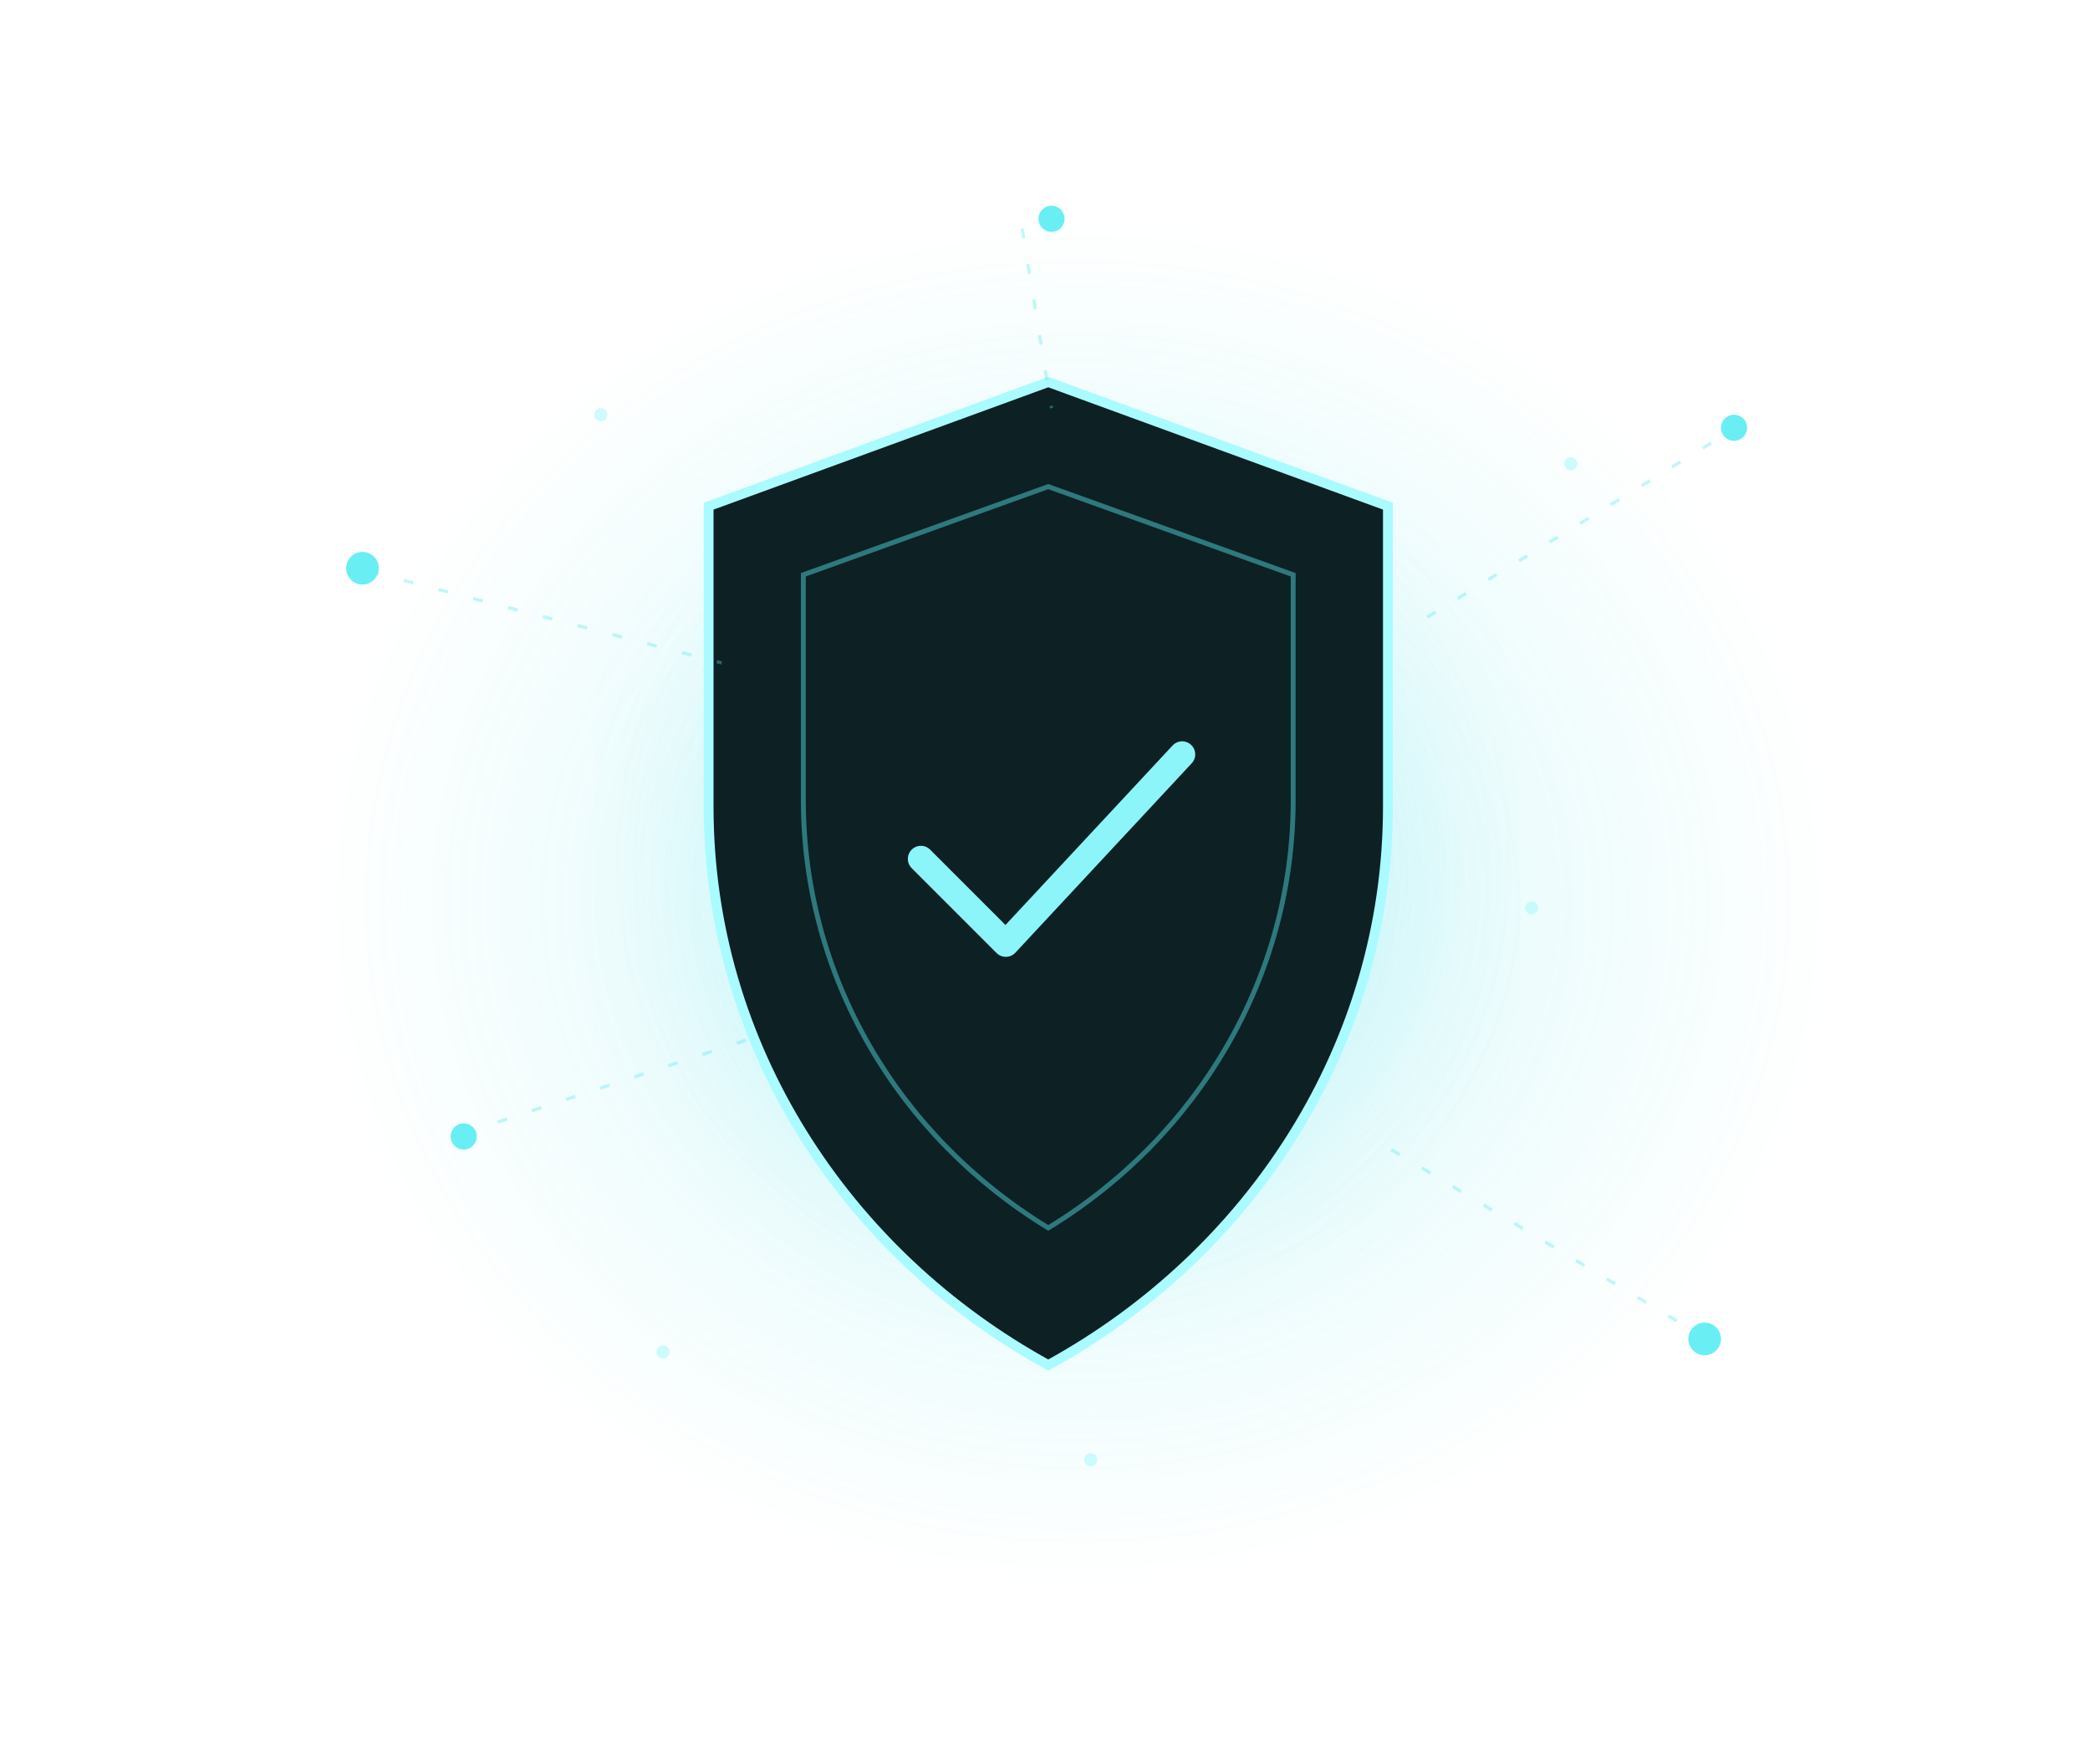
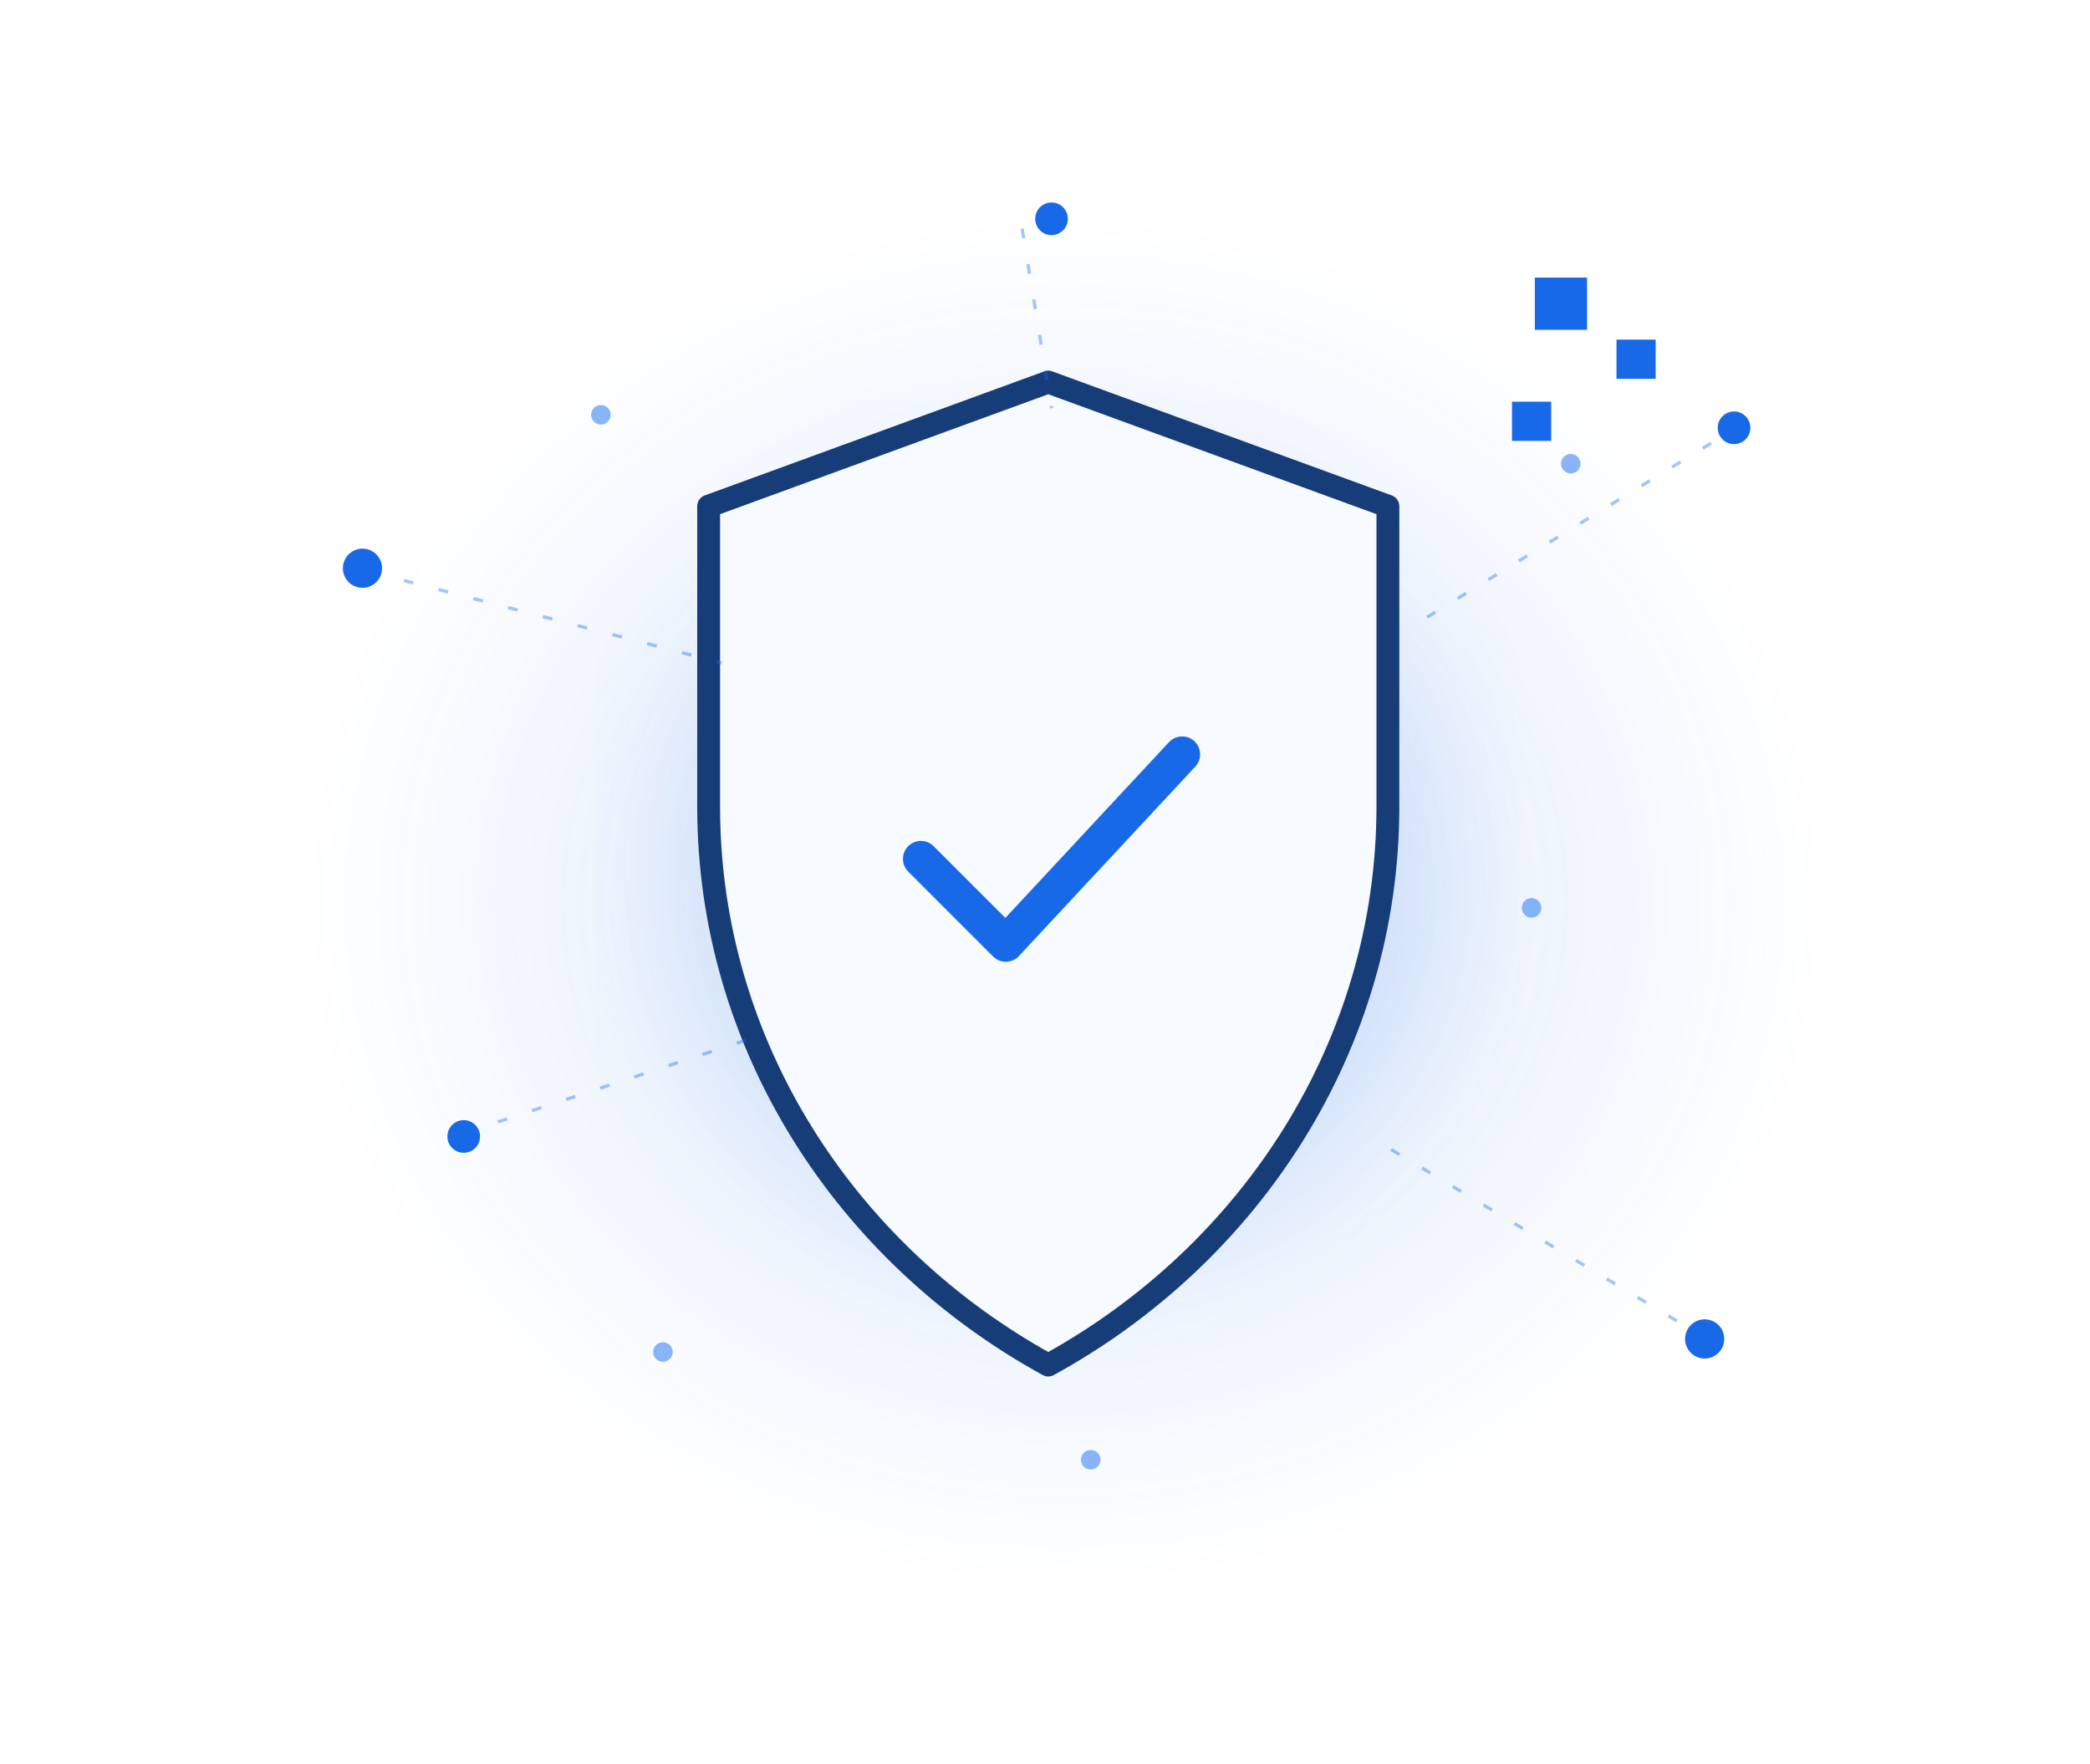
<svg xmlns="http://www.w3.org/2000/svg" viewBox="0 0 640 540" fill="none">
  <defs>
-     <radialGradient id="g">
-       <stop stop-color="#35dce6" stop-opacity=".22" />
-       <stop offset="1" stop-color="#35dce6" stop-opacity="0" />
+     <radialGradient id="glow">
+       <stop stop-color="#1769E8" stop-opacity=".18" />
+       <stop offset="1" stop-color="#1769E8" stop-opacity="0" />
    </radialGradient>
-     <linearGradient id="s" x1="250" y1="120" x2="410" y2="410">
-       <stop stop-color="#a9fbff" />
-       <stop offset="1" stop-color="#22c6d1" />
+     <linearGradient id="shield" x1="220" y1="120" x2="420" y2="430">
+       <stop stop-color="#173D78" />
+       <stop offset="1" stop-color="#102A52" />
    </linearGradient>
-     <filter id="b">
-       <feGaussianBlur stdDeviation="18" />
+     <filter id="blur">
+       <feGaussianBlur stdDeviation="19" />
    </filter>
  </defs>
-   <ellipse cx="330" cy="276" rx="230" ry="210" fill="url(#g)" />
-   <circle cx="324" cy="264" r="118" fill="#32dce6" opacity=".1" filter="url(#b)" />
-   <path d="M321 117 425 155v92c0 73-42 137-104 171-62-34-104-98-104-171v-92l104-38Z" fill="#0d2023" stroke="url(#s)" stroke-width="3" />
-   <path d="M321 149 396 176v69c0 54-29 103-75 131-46-28-75-77-75-131v-69l75-27Z" stroke="#56e4ed" stroke-opacity=".45" stroke-width="1.5" />
-   <path d="m282 263 26 26 54-58" stroke="#8cf5fa" stroke-width="8" stroke-linecap="round" stroke-linejoin="round" />
-   <g stroke="#56e4ed" stroke-opacity=".35" stroke-dasharray="3 8">
-     <path d="M113 175 221 203M437 189l93-57M142 347l94-31M426 352l95 57M313 70l9 55" />
+   <ellipse cx="326" cy="276" rx="230" ry="210" fill="url(#glow)" />
+   <circle cx="324" cy="264" r="118" fill="#1769E8" opacity=".12" filter="url(#blur)" />
+   <path d="m321 117 104 38v92c0 73-42 137-104 171-62-34-104-98-104-171v-92l104-38Z" fill="#F7FAFF" stroke="url(#shield)" stroke-width="7" stroke-linejoin="round" />
+   <path d="m282 263 26 26 54-58" stroke="#1769E8" stroke-width="11" stroke-linecap="round" stroke-linejoin="round" />
+   <g stroke="#1769E8" stroke-opacity=".38" stroke-dasharray="3 8">
+     <path d="m113 175 108 28m216-14 93-57m-388 215 94-31m190 36 95 57M313 70l9 55" />
  </g>
-   <g fill="#69eef4">
-     <circle cx="111" cy="174" r="5" />
-     <circle cx="531" cy="131" r="4" />
-     <circle cx="142" cy="348" r="4" />
-     <circle cx="522" cy="410" r="5" />
-     <circle cx="322" cy="67" r="4" />
+   <g fill="#1769E8">
+     <circle cx="111" cy="174" r="6" />
+     <circle cx="531" cy="131" r="5" />
+     <circle cx="142" cy="348" r="5" />
+     <circle cx="522" cy="410" r="6" />
+     <circle cx="322" cy="67" r="5" />
+     <path d="M470 85h16v16h-16zm25 19h12v12h-12zm-32 19h12v12h-12z" />
  </g>
-   <g fill="#a7f7fa" opacity=".55">
-     <circle cx="184" cy="127" r="2" />
-     <circle cx="469" cy="278" r="2" />
-     <circle cx="203" cy="414" r="2" />
-     <circle cx="481" cy="142" r="2" />
-     <circle cx="334" cy="447" r="2" />
+   <g fill="#4C8FF5" opacity=".65">
+     <circle cx="184" cy="127" r="3" />
+     <circle cx="469" cy="278" r="3" />
+     <circle cx="203" cy="414" r="3" />
+     <circle cx="481" cy="142" r="3" />
+     <circle cx="334" cy="447" r="3" />
  </g>
</svg>
